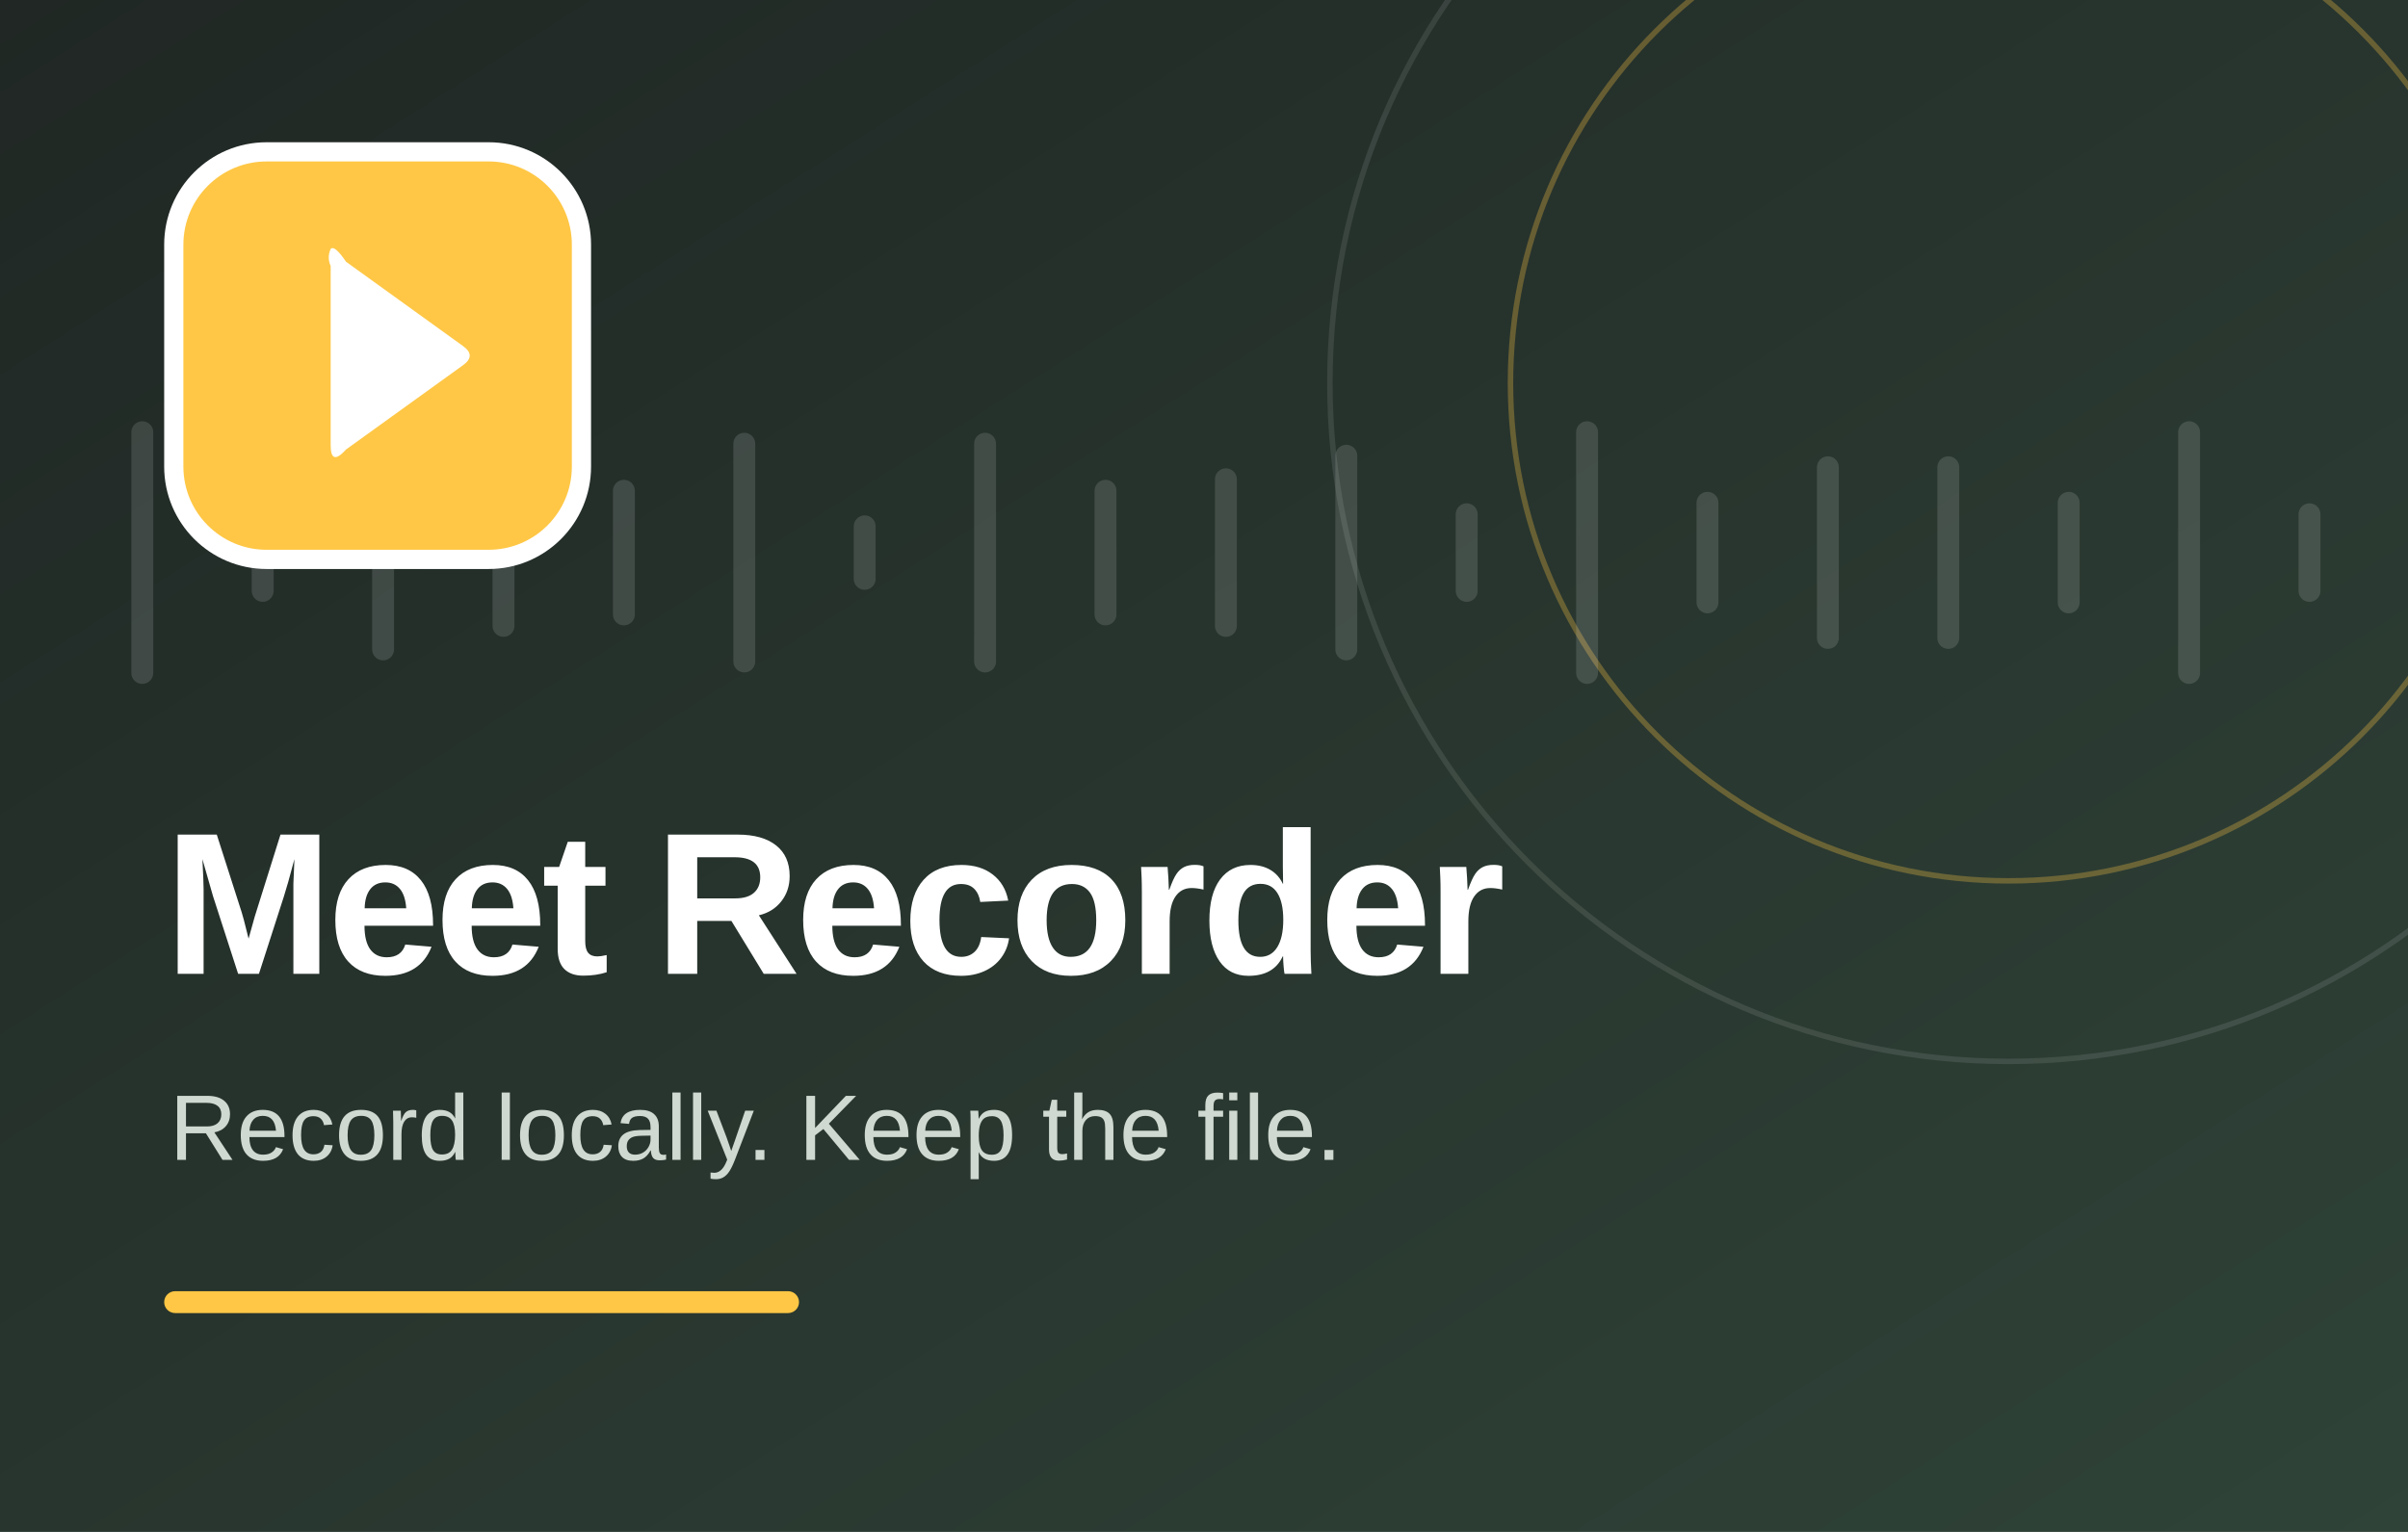
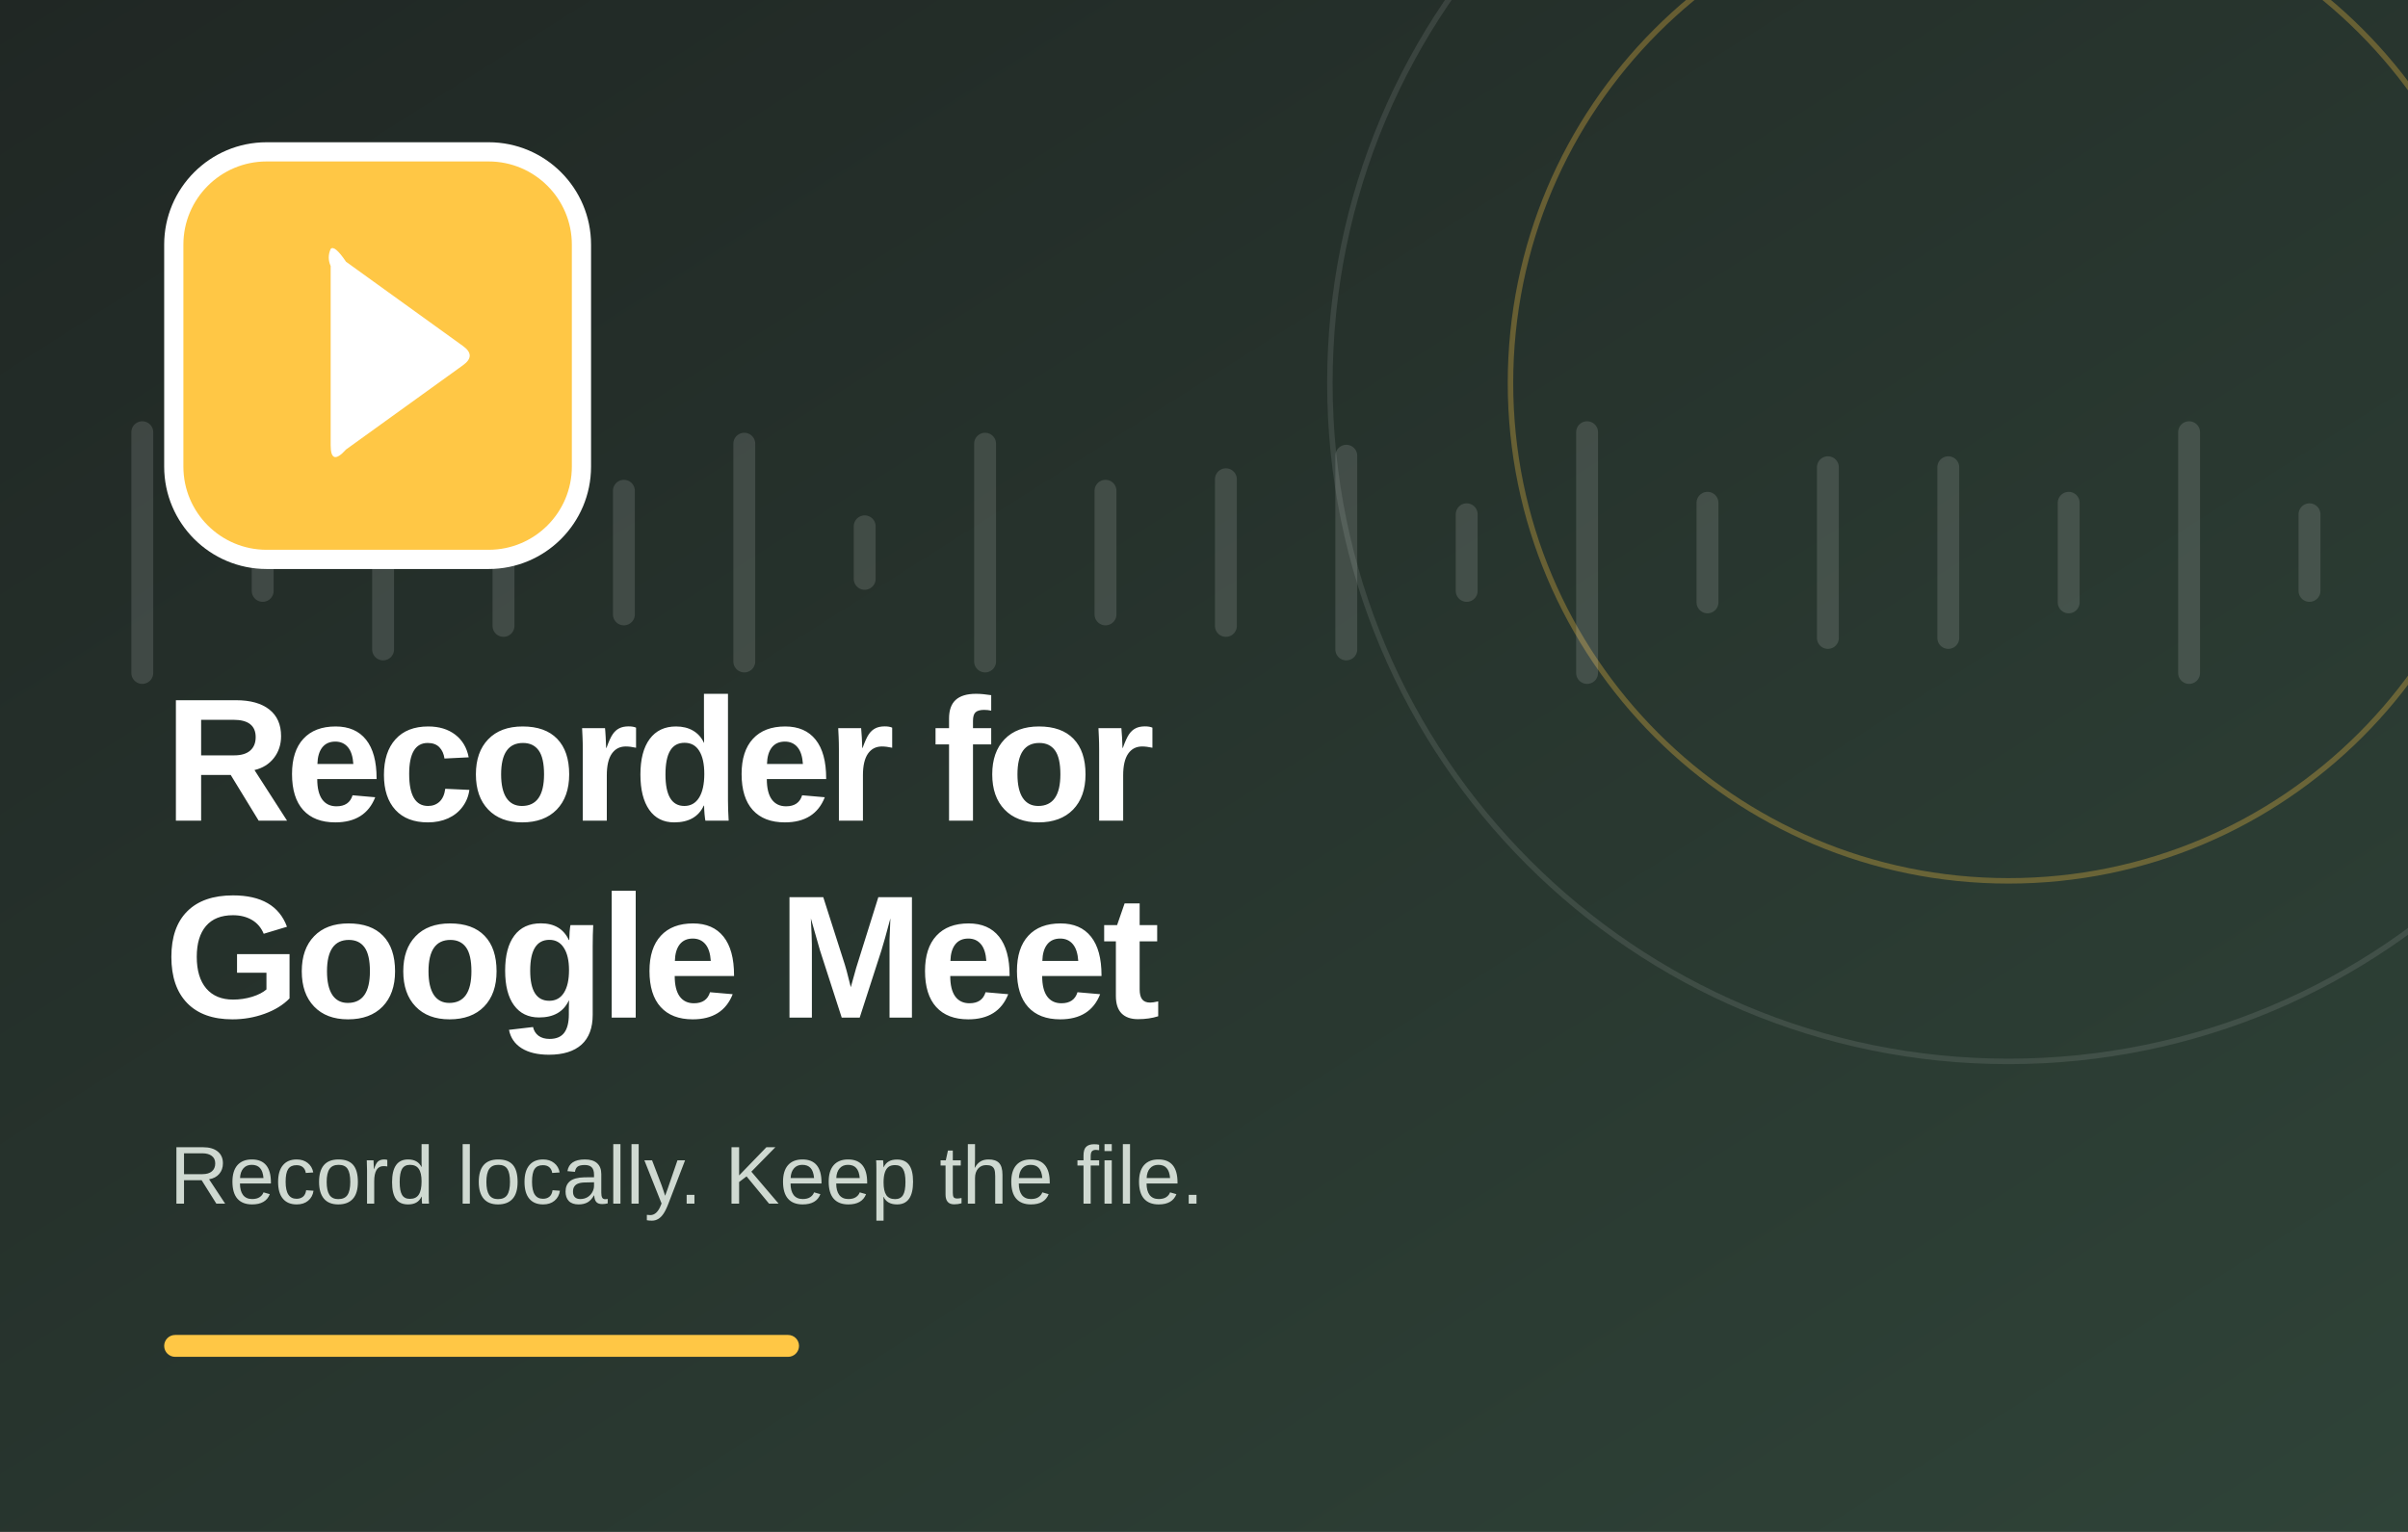
<svg xmlns="http://www.w3.org/2000/svg" width="440" height="280" viewBox="0 0 440 280">
  <defs>
    <linearGradient id="dark" x1="0" y1="0" x2="1" y2="1">
      <stop stop-color="#202724" />
      <stop offset="1" stop-color="#2F4338" />
    </linearGradient>
    <linearGradient id="light" x1="0" y1="0" x2="1" y2="1">
      <stop stop-color="#FBFAF6" />
      <stop offset="1" stop-color="#EFEDE5" />
    </linearGradient>
  </defs>
  <rect width="440" height="280" fill="url(#dark)" />
  <circle cx="367" cy="70" r="124" fill="none" stroke="#FFFFFF" stroke-opacity=".10" stroke-width="1" />
  <circle cx="367" cy="70" r="91" fill="none" stroke="#FFC745" stroke-opacity=".30" stroke-width="1" />
  <line x1="26" y1="79.0" x2="26" y2="123.0" stroke="#FFFFFF" stroke-width="4" stroke-linecap="round" opacity="0.13" />
  <line x1="48" y1="94.0" x2="48" y2="108.0" stroke="#FFFFFF" stroke-width="4" stroke-linecap="round" opacity="0.13" />
  <line x1="70" y1="83.3" x2="70" y2="118.7" stroke="#FFFFFF" stroke-width="4" stroke-linecap="round" opacity="0.13" />
  <line x1="92" y1="87.6" x2="92" y2="114.4" stroke="#FFFFFF" stroke-width="4" stroke-linecap="round" opacity="0.13" />
  <line x1="114" y1="89.7" x2="114" y2="112.3" stroke="#FFFFFF" stroke-width="4" stroke-linecap="round" opacity="0.13" />
  <line x1="136" y1="81.1" x2="136" y2="120.9" stroke="#FFFFFF" stroke-width="4" stroke-linecap="round" opacity="0.13" />
  <line x1="158" y1="96.2" x2="158" y2="105.8" stroke="#FFFFFF" stroke-width="4" stroke-linecap="round" opacity="0.13" />
  <line x1="180" y1="81.1" x2="180" y2="120.9" stroke="#FFFFFF" stroke-width="4" stroke-linecap="round" opacity="0.13" />
  <line x1="202" y1="89.7" x2="202" y2="112.3" stroke="#FFFFFF" stroke-width="4" stroke-linecap="round" opacity="0.13" />
  <line x1="224" y1="87.6" x2="224" y2="114.4" stroke="#FFFFFF" stroke-width="4" stroke-linecap="round" opacity="0.13" />
  <line x1="246" y1="83.3" x2="246" y2="118.7" stroke="#FFFFFF" stroke-width="4" stroke-linecap="round" opacity="0.13" />
  <line x1="268" y1="94.0" x2="268" y2="108.0" stroke="#FFFFFF" stroke-width="4" stroke-linecap="round" opacity="0.13" />
  <line x1="290" y1="79.0" x2="290" y2="123.0" stroke="#FFFFFF" stroke-width="4" stroke-linecap="round" opacity="0.13" />
  <line x1="312" y1="91.9" x2="312" y2="110.1" stroke="#FFFFFF" stroke-width="4" stroke-linecap="round" opacity="0.13" />
  <line x1="334" y1="85.4" x2="334" y2="116.6" stroke="#FFFFFF" stroke-width="4" stroke-linecap="round" opacity="0.13" />
  <line x1="356" y1="85.4" x2="356" y2="116.6" stroke="#FFFFFF" stroke-width="4" stroke-linecap="round" opacity="0.13" />
  <line x1="378" y1="91.9" x2="378" y2="110.1" stroke="#FFFFFF" stroke-width="4" stroke-linecap="round" opacity="0.13" />
  <line x1="400" y1="79.0" x2="400" y2="123.0" stroke="#FFFFFF" stroke-width="4" stroke-linecap="round" opacity="0.13" />
  <line x1="422" y1="94.0" x2="422" y2="108.0" stroke="#FFFFFF" stroke-width="4" stroke-linecap="round" opacity="0.13" />
  <rect x="30" y="26" width="78" height="78" rx="18.72" fill="#FFFFFF" />
  <rect x="33.51" y="29.51" width="70.98" height="70.98" rx="15.21" fill="#FFC745" />
  <path d="M 60.42 48.62 Q 59.718 47.06 60.42 45.5 Q 61.122 44.72 63.228 47.84 L 84.6 63.245 Q 87.057 65.0 84.6 66.755 L 63.228 82.16 Q 60.42 85.28 60.42 81.38 Z" fill="#FFFFFF" />
-   <text x="30" y="178" fill="#FFFFFF" font-family="Segoe UI,Arial,sans-serif" font-size="37" font-weight="700" letter-spacing="-1" text-anchor="start">Meet Recorder</text>
-   <text x="31" y="212" fill="#CFD9D1" font-family="Segoe UI,Arial,sans-serif" font-size="17" font-weight="400" letter-spacing="0" text-anchor="start">Record locally. Keep the file.</text>
-   <rect x="30" y="236" width="116" height="4" rx="2" fill="#FFC745" />
+   <text x="30" y="150" fill="#FFFFFF" font-family="Segoe UI,Arial,sans-serif" font-size="32" font-weight="700" letter-spacing="-1" text-anchor="start">Recorder for</text>
+   <text x="30" y="186" fill="#FFFFFF" font-family="Segoe UI,Arial,sans-serif" font-size="32" font-weight="700" letter-spacing="-1" text-anchor="start">Google Meet</text>
+   <text x="31" y="220" fill="#CFD9D1" font-family="Segoe UI,Arial,sans-serif" font-size="15" font-weight="400" letter-spacing="0" text-anchor="start">Record locally. Keep the file.</text>
+   <rect x="30" y="244" width="116" height="4" rx="2" fill="#FFC745" />
</svg>
